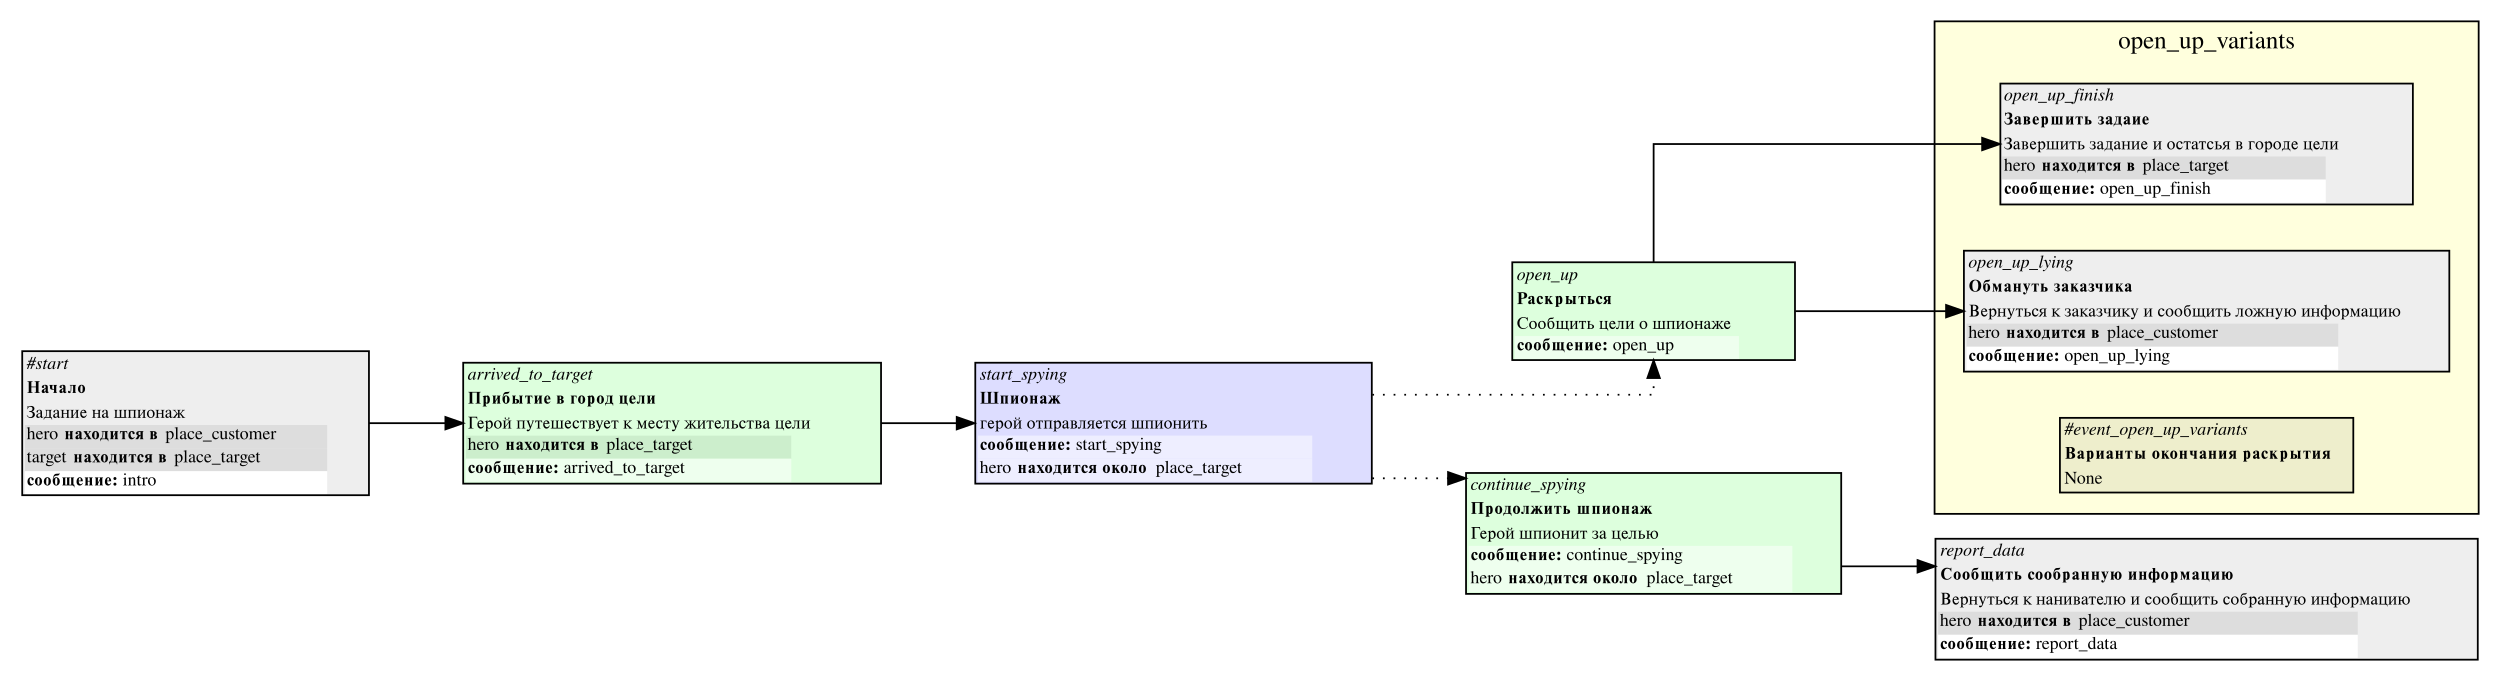
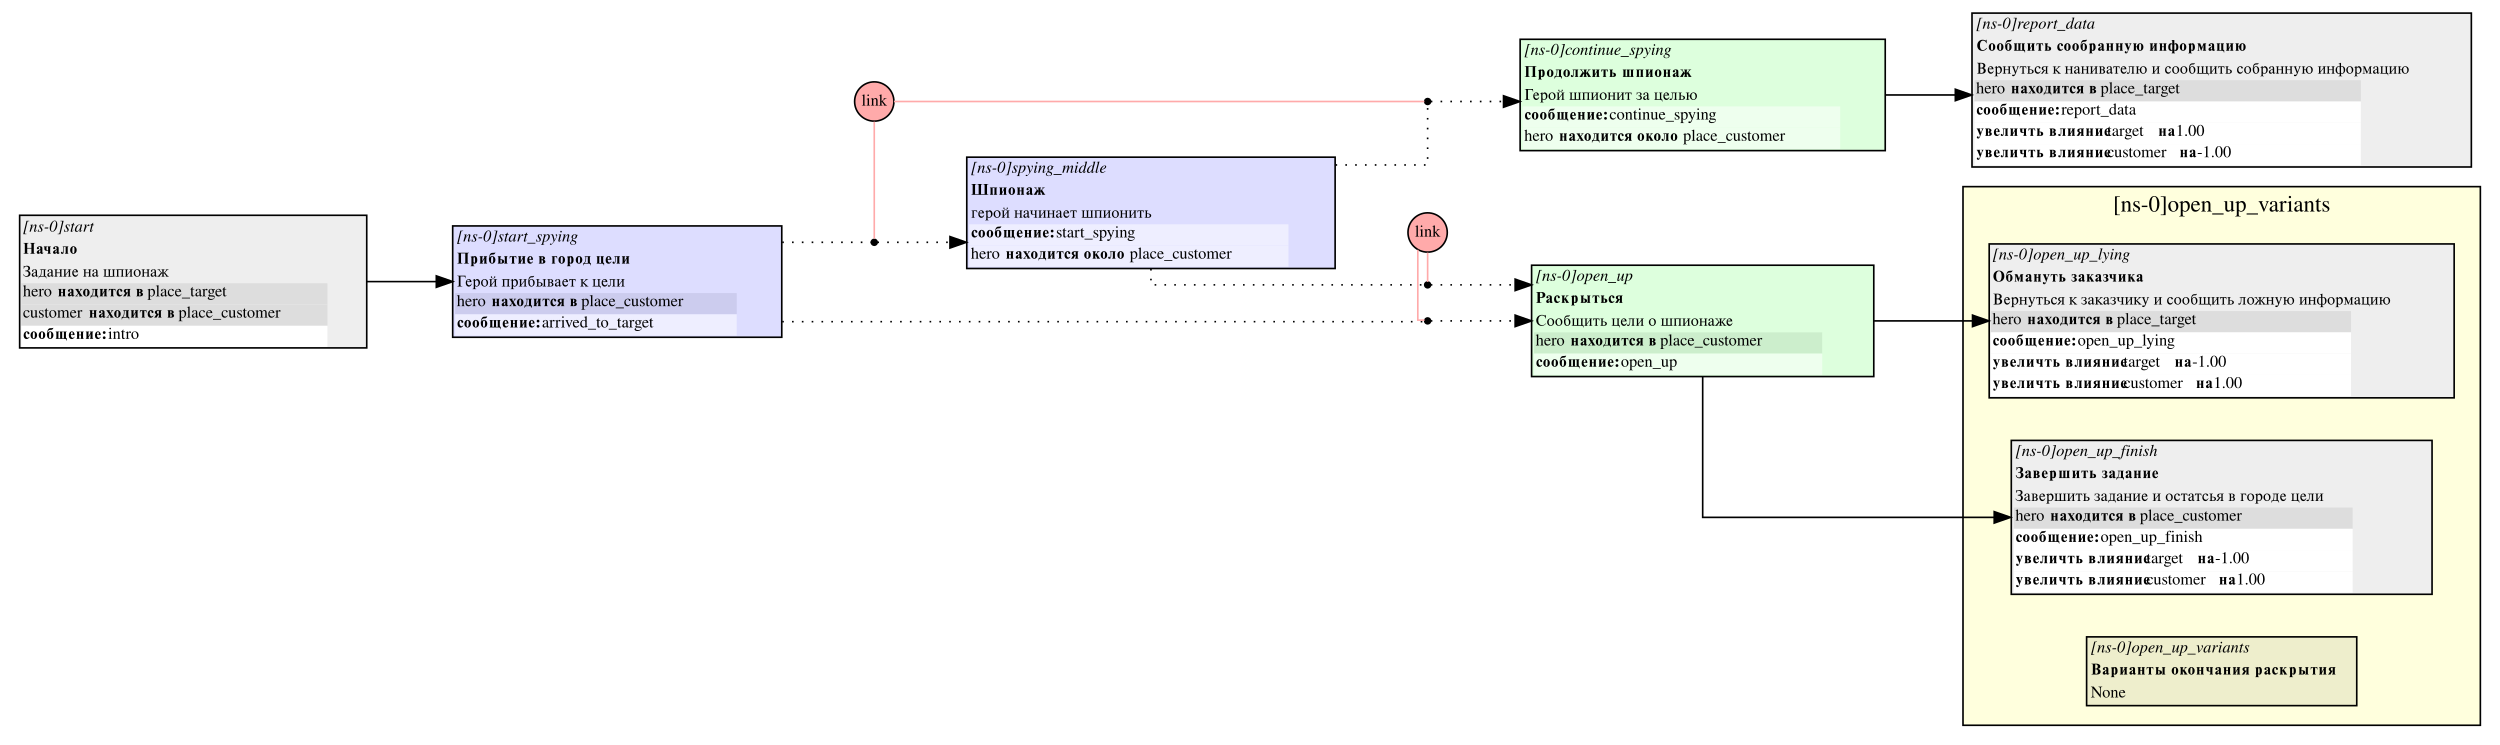
- <svg xmlns="http://www.w3.org/2000/svg" width="1406pt" height="379pt" viewBox="0.00 0.00 1406.00 379.00">
-   <g id="graph0" class="graph" transform="scale(1 1) rotate(0) translate(4 375)">
-     <polygon fill="white" stroke="white" points="-4,4 -4,-375 1402,-375 1402,4 -4,4" />
+ <svg xmlns="http://www.w3.org/2000/svg" width="1527pt" height="455pt" viewBox="0.00 0.00 1527.00 455.00">
+   <g id="graph0" class="graph" transform="scale(1 1) rotate(0) translate(4 451)">
+     <polygon fill="white" stroke="white" points="-4,4 -4,-451 1523,-451 1523,4 -4,4" />
    <g id="clust1" class="cluster">
-       <polygon fill="#ffffdd" stroke="black" points="1084,-86 1084,-363 1390,-363 1390,-86 1084,-86" />
-       <text text-anchor="middle" x="1237" y="-347.8" font-family="Times,serif" font-size="14.00">open_up_variants</text>
+       <polygon fill="#ffffdd" stroke="black" points="1195,-8 1195,-337 1511,-337 1511,-8 1195,-8" />
+       <text text-anchor="middle" x="1353" y="-321.8" font-family="Times,serif" font-size="14.00">[ns-0]open_up_variants</text>
    </g>
    <g id="node1" class="node">
-       <polygon fill="#eeeeee" stroke="none" points="1084.5,-4 1084.5,-72 1389.5,-72 1389.5,-4 1084.5,-4" />
-       <text text-anchor="start" x="1087" y="-62.5" font-family="Times,serif" font-style="italic" font-size="10.00">report_data</text>
-       <text text-anchor="start" x="1087" y="-49" font-family="Times,serif" font-weight="bold" font-size="10.00">Сообщить сообранную информацию</text>
-       <text text-anchor="start" x="1087" y="-35" font-family="Times,serif" font-size="10.00">Вернуться к нанивателю и сообщить собранную информацию</text>
-       <polygon fill="#dddddd" stroke="none" points="1086,-18 1086,-31 1322,-31 1322,-18 1086,-18" />
-       <text text-anchor="start" x="1087" y="-23" font-family="Times,serif" font-size="10.00">hero </text>
-       <text text-anchor="start" x="1108" y="-23" font-family="Times,serif" font-weight="bold" font-size="10.00">находится в </text>
-       <text text-anchor="start" x="1165" y="-23" font-family="Times,serif" font-size="10.00"> place_customer</text>
-       <polygon fill="#ffffff" stroke="none" points="1086,-5 1086,-18 1322,-18 1322,-5 1086,-5" />
-       <text text-anchor="start" x="1087" y="-10" font-family="Times,serif" font-weight="bold" font-size="10.00">сообщение: </text>
-       <text text-anchor="start" x="1141" y="-10" font-family="Times,serif" font-size="10.00"> report_data</text>
-       <polygon fill="none" stroke="black" points="1084.5,-4 1084.5,-72 1389.5,-72 1389.5,-4 1084.5,-4" />
+       <polygon fill="#ddddff" stroke="none" points="272.5,-245 272.5,-313 473.5,-313 473.5,-245 272.5,-245" />
+       <text text-anchor="start" x="275" y="-303.5" font-family="Times,serif" font-style="italic" font-size="10.00">[ns-0]start_spying</text>
+       <text text-anchor="start" x="275" y="-290" font-family="Times,serif" font-weight="bold" font-size="10.00">Прибытие в город цели</text>
+       <text text-anchor="start" x="275" y="-276" font-family="Times,serif" font-size="10.00">Герой прибывает к цели</text>
+       <polygon fill="#ccccee" stroke="none" points="274,-259 274,-272 446,-272 446,-259 274,-259" />
+       <text text-anchor="start" x="275" y="-264" font-family="Times,serif" font-size="10.00">hero </text>
+       <text text-anchor="start" x="296" y="-264" font-family="Times,serif" font-weight="bold" font-size="10.00">находится в</text>
+       <text text-anchor="start" x="351" y="-264" font-family="Times,serif" font-size="10.00"> place_customer</text>
+       <polygon fill="#eeeeff" stroke="none" points="274,-246 274,-259 446,-259 446,-246 274,-246" />
+       <text text-anchor="start" x="275" y="-251" font-family="Times,serif" font-weight="bold" font-size="10.00">сообщение:</text>
+       <text text-anchor="start" x="327" y="-251" font-family="Times,serif" font-size="10.00"> arrived_to_target</text>
+       <polygon fill="none" stroke="black" points="272.5,-245 272.5,-313 473.5,-313 473.5,-245 272.5,-245" />
+     </g>
+     <g id="node11" class="node">
+       <ellipse fill="black" stroke="black" cx="868" cy="-255" rx="1.8" ry="1.8" />
+     </g>
+     <g id="edge14" class="edge">
+       <path fill="none" stroke="black" stroke-dasharray="1,5" d="M473.767,-254.533C611.148,-254.533 842.93,-254.533 866.116,-254.533" />
+     </g>
+     <g id="node14" class="node">
+       <ellipse fill="black" stroke="black" cx="530" cy="-303" rx="1.8" ry="1.8" />
+     </g>
+     <g id="edge10" class="edge">
+       <path fill="none" stroke="black" stroke-dasharray="1,5" d="M473.763,-303C499.56,-303 521.861,-303 528.2,-303" />
    </g>
    <g id="node2" class="node">
-       <polygon fill="#ddffdd" stroke="none" points="256.5,-103 256.5,-171 491.5,-171 491.5,-103 256.5,-103" />
-       <text text-anchor="start" x="259" y="-161.5" font-family="Times,serif" font-style="italic" font-size="10.00">arrived_to_target</text>
-       <text text-anchor="start" x="259" y="-148" font-family="Times,serif" font-weight="bold" font-size="10.00">Прибытие в город цели</text>
-       <text text-anchor="start" x="259" y="-134" font-family="Times,serif" font-size="10.00">Герой путешествует к месту жительства цели</text>
-       <polygon fill="#cceecc" stroke="none" points="258,-117 258,-130 441,-130 441,-117 258,-117" />
-       <text text-anchor="start" x="259" y="-122" font-family="Times,serif" font-size="10.00">hero </text>
-       <text text-anchor="start" x="280" y="-122" font-family="Times,serif" font-weight="bold" font-size="10.00">находится в </text>
-       <text text-anchor="start" x="337" y="-122" font-family="Times,serif" font-size="10.00"> place_target</text>
-       <polygon fill="#eeffee" stroke="none" points="258,-104 258,-117 441,-117 441,-104 258,-104" />
-       <text text-anchor="start" x="259" y="-109" font-family="Times,serif" font-weight="bold" font-size="10.00">сообщение: </text>
-       <text text-anchor="start" x="313" y="-109" font-family="Times,serif" font-size="10.00"> arrived_to_target</text>
-       <polygon fill="none" stroke="black" points="256.5,-103 256.5,-171 491.5,-171 491.5,-103 256.5,-103" />
+       <polygon fill="#eeeeee" stroke="none" points="8,-238.5 8,-319.5 220,-319.5 220,-238.5 8,-238.5" />
+       <text text-anchor="start" x="10" y="-309.5" font-family="Times,serif" font-style="italic" font-size="10.00">[ns-0]start</text>
+       <text text-anchor="start" x="10" y="-296" font-family="Times,serif" font-weight="bold" font-size="10.00">Начало</text>
+       <text text-anchor="start" x="10" y="-282" font-family="Times,serif" font-size="10.00">Задание на шпионаж</text>
+       <polygon fill="#dddddd" stroke="none" points="9,-265 9,-278 196,-278 196,-265 9,-265" />
+       <text text-anchor="start" x="10" y="-270" font-family="Times,serif" font-size="10.00">hero </text>
+       <text text-anchor="start" x="31" y="-270" font-family="Times,serif" font-weight="bold" font-size="10.00">находится в</text>
+       <text text-anchor="start" x="86" y="-270" font-family="Times,serif" font-size="10.00"> place_target</text>
+       <polygon fill="#dddddd" stroke="none" points="9,-252 9,-265 196,-265 196,-252 9,-252" />
+       <text text-anchor="start" x="10" y="-257" font-family="Times,serif" font-size="10.00">customer </text>
+       <text text-anchor="start" x="50" y="-257" font-family="Times,serif" font-weight="bold" font-size="10.00">находится в</text>
+       <text text-anchor="start" x="105" y="-257" font-family="Times,serif" font-size="10.00"> place_customer</text>
+       <polygon fill="#ffffff" stroke="none" points="9,-239 9,-252 196,-252 196,-239 9,-239" />
+       <text text-anchor="start" x="10" y="-244" font-family="Times,serif" font-weight="bold" font-size="10.00">сообщение:</text>
+       <text text-anchor="start" x="62" y="-244" font-family="Times,serif" font-size="10.00"> intro</text>
+       <polygon fill="none" stroke="black" points="8,-238.5 8,-319.5 220,-319.5 220,-238.5 8,-238.5" />
+     </g>
+     <g id="edge13" class="edge">
+       <path fill="none" stroke="black" d="M220.093,-279C220.093,-279 262.499,-279 262.499,-279" />
+       <polygon fill="black" stroke="black" points="262.499,-282.5 272.499,-279 262.499,-275.5 262.499,-282.5" />
+     </g>
+     <g id="node3" class="node">
+       <polygon fill="#eeeeee" stroke="none" points="1211,-208 1211,-302 1495,-302 1495,-208 1211,-208" />
+       <text text-anchor="start" x="1213" y="-292.5" font-family="Times,serif" font-style="italic" font-size="10.00">[ns-0]open_up_lying</text>
+       <text text-anchor="start" x="1213" y="-279" font-family="Times,serif" font-weight="bold" font-size="10.00">Обмануть заказчика</text>
+       <text text-anchor="start" x="1213" y="-265" font-family="Times,serif" font-size="10.00">Вернуться к заказчику и сообщить ложную информацию</text>
+       <polygon fill="#dddddd" stroke="none" points="1212,-248 1212,-261 1432,-261 1432,-248 1212,-248" />
+       <text text-anchor="start" x="1213" y="-253" font-family="Times,serif" font-size="10.00">hero </text>
+       <text text-anchor="start" x="1234" y="-253" font-family="Times,serif" font-weight="bold" font-size="10.00">находится в</text>
+       <text text-anchor="start" x="1289" y="-253" font-family="Times,serif" font-size="10.00"> place_target</text>
+       <polygon fill="#ffffff" stroke="none" points="1212,-235 1212,-248 1432,-248 1432,-235 1212,-235" />
+       <text text-anchor="start" x="1213" y="-240" font-family="Times,serif" font-weight="bold" font-size="10.00">сообщение:</text>
+       <text text-anchor="start" x="1265" y="-240" font-family="Times,serif" font-size="10.00"> open_up_lying</text>
+       <polygon fill="#ffffff" stroke="none" points="1212,-222 1212,-235 1432,-235 1432,-222 1212,-222" />
+       <text text-anchor="start" x="1213" y="-227" font-family="Times,serif" font-weight="bold" font-size="10.00">увеличть влияние</text>
+       <text text-anchor="start" x="1293" y="-227" font-family="Times,serif" font-size="10.00">  target </text>
+       <text text-anchor="start" x="1324" y="-227" font-family="Times,serif" font-weight="bold" font-size="10.00">на</text>
+       <text text-anchor="start" x="1335" y="-227" font-family="Times,serif" font-size="10.00"> -1.00</text>
+       <polygon fill="#ffffff" stroke="none" points="1212,-209 1212,-222 1432,-222 1432,-209 1212,-209" />
+       <text text-anchor="start" x="1213" y="-214" font-family="Times,serif" font-weight="bold" font-size="10.00">увеличть влияние</text>
+       <text text-anchor="start" x="1293" y="-214" font-family="Times,serif" font-size="10.00">  customer </text>
+       <text text-anchor="start" x="1337" y="-214" font-family="Times,serif" font-weight="bold" font-size="10.00">на</text>
+       <text text-anchor="start" x="1348" y="-214" font-family="Times,serif" font-size="10.00"> 1.00</text>
+       <polygon fill="none" stroke="black" points="1211,-208 1211,-302 1495,-302 1495,-208 1211,-208" />
+     </g>
+     <g id="node4" class="node">
+       <polygon fill="#eeeeee" stroke="none" points="1224.5,-88 1224.5,-182 1481.5,-182 1481.5,-88 1224.5,-88" />
+       <text text-anchor="start" x="1227" y="-172.5" font-family="Times,serif" font-style="italic" font-size="10.00">[ns-0]open_up_finish</text>
+       <text text-anchor="start" x="1227" y="-159" font-family="Times,serif" font-weight="bold" font-size="10.00">Завершить задание</text>
+       <text text-anchor="start" x="1227" y="-145" font-family="Times,serif" font-size="10.00">Завершить задание и остатсья в городе цели</text>
+       <polygon fill="#dddddd" stroke="none" points="1226,-128 1226,-141 1433,-141 1433,-128 1226,-128" />
+       <text text-anchor="start" x="1227" y="-133" font-family="Times,serif" font-size="10.00">hero </text>
+       <text text-anchor="start" x="1248" y="-133" font-family="Times,serif" font-weight="bold" font-size="10.00">находится в</text>
+       <text text-anchor="start" x="1303" y="-133" font-family="Times,serif" font-size="10.00"> place_customer</text>
+       <polygon fill="#ffffff" stroke="none" points="1226,-115 1226,-128 1433,-128 1433,-115 1226,-115" />
+       <text text-anchor="start" x="1227" y="-120" font-family="Times,serif" font-weight="bold" font-size="10.00">сообщение:</text>
+       <text text-anchor="start" x="1279" y="-120" font-family="Times,serif" font-size="10.00"> open_up_finish</text>
+       <polygon fill="#ffffff" stroke="none" points="1226,-102 1226,-115 1433,-115 1433,-102 1226,-102" />
+       <text text-anchor="start" x="1227" y="-107" font-family="Times,serif" font-weight="bold" font-size="10.00">увеличть влияние</text>
+       <text text-anchor="start" x="1307" y="-107" font-family="Times,serif" font-size="10.00">  target </text>
+       <text text-anchor="start" x="1338" y="-107" font-family="Times,serif" font-weight="bold" font-size="10.00">на</text>
+       <text text-anchor="start" x="1349" y="-107" font-family="Times,serif" font-size="10.00"> -1.00</text>
+       <polygon fill="#ffffff" stroke="none" points="1226,-89 1226,-102 1433,-102 1433,-89 1226,-89" />
+       <text text-anchor="start" x="1227" y="-94" font-family="Times,serif" font-weight="bold" font-size="10.00">увеличть влияние</text>
+       <text text-anchor="start" x="1307" y="-94" font-family="Times,serif" font-size="10.00">  customer </text>
+       <text text-anchor="start" x="1351" y="-94" font-family="Times,serif" font-weight="bold" font-size="10.00">на</text>
+       <text text-anchor="start" x="1362" y="-94" font-family="Times,serif" font-size="10.00"> 1.00</text>
+       <polygon fill="none" stroke="black" points="1224.5,-88 1224.5,-182 1481.5,-182 1481.5,-88 1224.5,-88" />
+     </g>
+     <g id="node5" class="node">
+       <polygon fill="#eeeeee" stroke="none" points="1200.5,-349 1200.5,-443 1505.5,-443 1505.5,-349 1200.5,-349" />
+       <text text-anchor="start" x="1203" y="-433.5" font-family="Times,serif" font-style="italic" font-size="10.00">[ns-0]report_data</text>
+       <text text-anchor="start" x="1203" y="-420" font-family="Times,serif" font-weight="bold" font-size="10.00">Сообщить сообранную информацию</text>
+       <text text-anchor="start" x="1203" y="-406" font-family="Times,serif" font-size="10.00">Вернуться к нанивателю и сообщить собранную информацию</text>
+       <polygon fill="#dddddd" stroke="none" points="1202,-389 1202,-402 1438,-402 1438,-389 1202,-389" />
+       <text text-anchor="start" x="1203" y="-394" font-family="Times,serif" font-size="10.00">hero </text>
+       <text text-anchor="start" x="1224" y="-394" font-family="Times,serif" font-weight="bold" font-size="10.00">находится в</text>
+       <text text-anchor="start" x="1279" y="-394" font-family="Times,serif" font-size="10.00"> place_target</text>
+       <polygon fill="#ffffff" stroke="none" points="1202,-376 1202,-389 1438,-389 1438,-376 1202,-376" />
+       <text text-anchor="start" x="1203" y="-381" font-family="Times,serif" font-weight="bold" font-size="10.00">сообщение:</text>
+       <text text-anchor="start" x="1255" y="-381" font-family="Times,serif" font-size="10.00"> report_data</text>
+       <polygon fill="#ffffff" stroke="none" points="1202,-363 1202,-376 1438,-376 1438,-363 1202,-363" />
+       <text text-anchor="start" x="1203" y="-368" font-family="Times,serif" font-weight="bold" font-size="10.00">увеличть влияние</text>
+       <text text-anchor="start" x="1283" y="-368" font-family="Times,serif" font-size="10.00">  target </text>
+       <text text-anchor="start" x="1314" y="-368" font-family="Times,serif" font-weight="bold" font-size="10.00">на</text>
+       <text text-anchor="start" x="1325" y="-368" font-family="Times,serif" font-size="10.00"> 1.00</text>
+       <polygon fill="#ffffff" stroke="none" points="1202,-350 1202,-363 1438,-363 1438,-350 1202,-350" />
+       <text text-anchor="start" x="1203" y="-355" font-family="Times,serif" font-weight="bold" font-size="10.00">увеличть влияние</text>
+       <text text-anchor="start" x="1283" y="-355" font-family="Times,serif" font-size="10.00">  customer </text>
+       <text text-anchor="start" x="1327" y="-355" font-family="Times,serif" font-weight="bold" font-size="10.00">на</text>
+       <text text-anchor="start" x="1338" y="-355" font-family="Times,serif" font-size="10.00"> -1.00</text>
+       <polygon fill="none" stroke="black" points="1200.5,-349 1200.5,-443 1505.5,-443 1505.5,-349 1200.5,-349" />
+     </g>
+     <g id="node6" class="node">
+       <polygon fill="#ddffdd" stroke="none" points="924.5,-359 924.5,-427 1147.5,-427 1147.5,-359 924.5,-359" />
+       <text text-anchor="start" x="927" y="-417.5" font-family="Times,serif" font-style="italic" font-size="10.00">[ns-0]continue_spying</text>
+       <text text-anchor="start" x="927" y="-404" font-family="Times,serif" font-weight="bold" font-size="10.00">Продолжить шпионаж</text>
+       <text text-anchor="start" x="927" y="-390" font-family="Times,serif" font-size="10.00">Герой шпионит за целью</text>
+       <polygon fill="#eeffee" stroke="none" points="926,-373 926,-386 1120,-386 1120,-373 926,-373" />
+       <text text-anchor="start" x="927" y="-378" font-family="Times,serif" font-weight="bold" font-size="10.00">сообщение:</text>
+       <text text-anchor="start" x="979" y="-378" font-family="Times,serif" font-size="10.00"> continue_spying</text>
+       <polygon fill="#eeffee" stroke="none" points="926,-360 926,-373 1120,-373 1120,-360 926,-360" />
+       <text text-anchor="start" x="927" y="-365" font-family="Times,serif" font-size="10.00">hero </text>
+       <text text-anchor="start" x="948" y="-365" font-family="Times,serif" font-weight="bold" font-size="10.00">находится около</text>
+       <text text-anchor="start" x="1024" y="-365" font-family="Times,serif" font-size="10.00"> place_customer</text>
+       <polygon fill="none" stroke="black" points="924.5,-359 924.5,-427 1147.5,-427 1147.5,-359 924.5,-359" />
+     </g>
+     <g id="edge16" class="edge">
+       <path fill="none" stroke="black" d="M1147.76,-393C1147.76,-393 1190.32,-393 1190.32,-393" />
+       <polygon fill="black" stroke="black" points="1190.32,-396.5 1200.32,-393 1190.32,-389.5 1190.32,-396.5" />
    </g>
    <g id="node7" class="node">
-       <polygon fill="#ddddff" stroke="none" points="544.5,-103 544.5,-171 767.5,-171 767.5,-103 544.5,-103" />
-       <text text-anchor="start" x="547" y="-161.5" font-family="Times,serif" font-style="italic" font-size="10.00">start_spying</text>
-       <text text-anchor="start" x="547" y="-148" font-family="Times,serif" font-weight="bold" font-size="10.00">Шпионаж</text>
-       <text text-anchor="start" x="547" y="-134" font-family="Times,serif" font-size="10.00">герой отправляется шпионить</text>
-       <polygon fill="#eeeeff" stroke="none" points="546,-117 546,-130 734,-130 734,-117 546,-117" />
-       <text text-anchor="start" x="547" y="-122" font-family="Times,serif" font-weight="bold" font-size="10.00">сообщение: </text>
-       <text text-anchor="start" x="601" y="-122" font-family="Times,serif" font-size="10.00"> start_spying</text>
-       <polygon fill="#eeeeff" stroke="none" points="546,-104 546,-117 734,-117 734,-104 546,-104" />
-       <text text-anchor="start" x="547" y="-109" font-family="Times,serif" font-size="10.00">hero </text>
-       <text text-anchor="start" x="568" y="-109" font-family="Times,serif" font-weight="bold" font-size="10.00">находится около </text>
-       <text text-anchor="start" x="646" y="-109" font-family="Times,serif" font-size="10.00"> place_target</text>
-       <polygon fill="none" stroke="black" points="544.5,-103 544.5,-171 767.5,-171 767.5,-103 544.5,-103" />
+       <polygon fill="#ddddff" stroke="none" points="586.5,-287 586.5,-355 811.5,-355 811.5,-287 586.5,-287" />
+       <text text-anchor="start" x="589" y="-345.5" font-family="Times,serif" font-style="italic" font-size="10.00">[ns-0]spying_middle</text>
+       <text text-anchor="start" x="589" y="-332" font-family="Times,serif" font-weight="bold" font-size="10.00">Шпионаж</text>
+       <text text-anchor="start" x="589" y="-318" font-family="Times,serif" font-size="10.00">герой начинает шпионить</text>
+       <polygon fill="#eeeeff" stroke="none" points="588,-301 588,-314 783,-314 783,-301 588,-301" />
+       <text text-anchor="start" x="589" y="-306" font-family="Times,serif" font-weight="bold" font-size="10.00">сообщение:</text>
+       <text text-anchor="start" x="641" y="-306" font-family="Times,serif" font-size="10.00"> start_spying</text>
+       <polygon fill="#eeeeff" stroke="none" points="588,-288 588,-301 783,-301 783,-288 588,-288" />
+       <text text-anchor="start" x="589" y="-293" font-family="Times,serif" font-size="10.00">hero </text>
+       <text text-anchor="start" x="610" y="-293" font-family="Times,serif" font-weight="bold" font-size="10.00">находится около</text>
+       <text text-anchor="start" x="686" y="-293" font-family="Times,serif" font-size="10.00"> place_customer</text>
+       <polygon fill="none" stroke="black" points="586.5,-287 586.5,-355 811.5,-355 811.5,-287 586.5,-287" />
+     </g>
+     <g id="node12" class="node">
+       <ellipse fill="black" stroke="black" cx="868" cy="-277" rx="1.8" ry="1.8" />
+     </g>
+     <g id="edge7" class="edge">
+       <path fill="none" stroke="black" stroke-dasharray="1,5" d="M699,-286.765C699,-281.085 699,-277 699,-277 699,-277 847.535,-277 866.102,-277" />
+     </g>
+     <g id="node15" class="node">
+       <ellipse fill="black" stroke="black" cx="868" cy="-389" rx="1.8" ry="1.8" />
+     </g>
+     <g id="edge5" class="edge">
+       <path fill="none" stroke="black" stroke-dasharray="1,5" d="M811.725,-350.25C842.726,-350.25 868,-350.25 868,-350.25 868,-350.25 868,-378.868 868,-386.917" />
+     </g>
+     <g id="node8" class="node">
+       <polygon fill="#ddffdd" stroke="none" points="931.5,-221 931.5,-289 1140.5,-289 1140.5,-221 931.5,-221" />
+       <text text-anchor="start" x="934" y="-279.5" font-family="Times,serif" font-style="italic" font-size="10.00">[ns-0]open_up</text>
+       <text text-anchor="start" x="934" y="-266" font-family="Times,serif" font-weight="bold" font-size="10.00">Раскрыться</text>
+       <text text-anchor="start" x="934" y="-252" font-family="Times,serif" font-size="10.00">Сообщить цели о шпионаже</text>
+       <polygon fill="#cceecc" stroke="none" points="933,-235 933,-248 1109,-248 1109,-235 933,-235" />
+       <text text-anchor="start" x="934" y="-240" font-family="Times,serif" font-size="10.00">hero </text>
+       <text text-anchor="start" x="955" y="-240" font-family="Times,serif" font-weight="bold" font-size="10.00">находится в</text>
+       <text text-anchor="start" x="1010" y="-240" font-family="Times,serif" font-size="10.00"> place_customer</text>
+       <polygon fill="#eeffee" stroke="none" points="933,-222 933,-235 1109,-235 1109,-222 933,-222" />
+       <text text-anchor="start" x="934" y="-227" font-family="Times,serif" font-weight="bold" font-size="10.00">сообщение:</text>
+       <text text-anchor="start" x="986" y="-227" font-family="Times,serif" font-size="10.00"> open_up</text>
+       <polygon fill="none" stroke="black" points="931.5,-221 931.5,-289 1140.5,-289 1140.5,-221 931.5,-221" />
+     </g>
+     <g id="edge9" class="edge">
+       <path fill="none" stroke="black" d="M1140.68,-255C1140.68,-255 1200.82,-255 1200.82,-255" />
+       <polygon fill="black" stroke="black" points="1200.82,-258.5 1210.82,-255 1200.82,-251.5 1200.82,-258.5" />
+     </g>
+     <g id="edge12" class="edge">
+       <path fill="none" stroke="black" d="M1036,-220.934C1036,-185.457 1036,-135 1036,-135 1036,-135 1214.06,-135 1214.06,-135" />
+       <polygon fill="black" stroke="black" points="1214.06,-138.5 1224.06,-135 1214.06,-131.5 1214.06,-138.5" />
+     </g>
+     <g id="node9" class="node">
+       <polygon fill="#eeeecc" stroke="none" points="1270.5,-20 1270.5,-62 1435.5,-62 1435.5,-20 1270.5,-20" />
+       <text text-anchor="start" x="1273" y="-52.5" font-family="Times,serif" font-style="italic" font-size="10.00">[ns-0]open_up_variants</text>
+       <text text-anchor="start" x="1273" y="-39" font-family="Times,serif" font-weight="bold" font-size="10.00">Варианты окончания раскрытия</text>
+       <text text-anchor="start" x="1273" y="-25" font-family="Times,serif" font-size="10.00">None</text>
+       <polygon fill="none" stroke="black" points="1270.5,-20 1270.5,-62 1435.5,-62 1435.5,-20 1270.5,-20" />
+     </g>
+     <g id="node10" class="node">
+       <ellipse fill="#ffaaaa" stroke="black" cx="868" cy="-309" rx="12" ry="12" />
+       <text text-anchor="middle" x="868" y="-306.5" font-family="Times,serif" font-size="10.00">link</text>
+     </g>
+     <g id="edge1" class="edge">
+       <path fill="none" stroke="#ffaaaa" d="M862,-298.424C862,-282.822 862,-255.467 862,-255.467 862,-255.467 864.344,-255.467 866.102,-255.467" />
+     </g>
+     <g id="edge2" class="edge">
+       <path fill="none" stroke="#ffaaaa" d="M868,-296.719C868,-289.951 868,-282.243 868,-278.812" />
+     </g>
+     <g id="edge15" class="edge">
+       <path fill="none" stroke="black" stroke-dasharray="1,5" d="M869.887,-255C869.887,-255 921.454,-255 921.454,-255" />
+       <polygon fill="black" stroke="black" points="921.454,-258.5 931.454,-255 921.454,-251.5 921.454,-258.5" />
+     </g>
+     <g id="edge8" class="edge">
+       <path fill="none" stroke="black" stroke-dasharray="1,5" d="M869.887,-277C869.887,-277 921.454,-277 921.454,-277" />
+       <polygon fill="black" stroke="black" points="921.454,-280.5 931.454,-277 921.454,-273.5 921.454,-280.5" />
+     </g>
+     <g id="node13" class="node">
+       <ellipse fill="#ffaaaa" stroke="black" cx="530" cy="-389" rx="12" ry="12" />
+       <text text-anchor="middle" x="530" y="-386.5" font-family="Times,serif" font-size="10.00">link</text>
    </g>
    <g id="edge3" class="edge">
-       <path fill="none" stroke="black" d="M491.551,-137C491.551,-137 534.061,-137 534.061,-137" />
-       <polygon fill="black" stroke="black" points="534.061,-140.5 544.061,-137 534.061,-133.5 534.061,-140.5" />
-     </g>
-     <g id="node3" class="node">
-       <polygon fill="#eeeeee" stroke="none" points="1121,-260 1121,-328 1353,-328 1353,-260 1121,-260" />
-       <text text-anchor="start" x="1123" y="-318.5" font-family="Times,serif" font-style="italic" font-size="10.00">open_up_finish</text>
-       <text text-anchor="start" x="1123" y="-305" font-family="Times,serif" font-weight="bold" font-size="10.00">Завершить задаие</text>
-       <text text-anchor="start" x="1123" y="-291" font-family="Times,serif" font-size="10.00">Завершить задание и остатсья в городе цели</text>
-       <polygon fill="#dddddd" stroke="none" points="1122,-274 1122,-287 1304,-287 1304,-274 1122,-274" />
-       <text text-anchor="start" x="1123" y="-279" font-family="Times,serif" font-size="10.00">hero </text>
-       <text text-anchor="start" x="1144" y="-279" font-family="Times,serif" font-weight="bold" font-size="10.00">находится в </text>
-       <text text-anchor="start" x="1201" y="-279" font-family="Times,serif" font-size="10.00"> place_target</text>
-       <polygon fill="#ffffff" stroke="none" points="1122,-261 1122,-274 1304,-274 1304,-261 1122,-261" />
-       <text text-anchor="start" x="1123" y="-266" font-family="Times,serif" font-weight="bold" font-size="10.00">сообщение: </text>
-       <text text-anchor="start" x="1177" y="-266" font-family="Times,serif" font-size="10.00"> open_up_finish</text>
-       <polygon fill="none" stroke="black" points="1121,-260 1121,-328 1353,-328 1353,-260 1121,-260" />
-     </g>
-     <g id="node4" class="node">
-       <polygon fill="#ddffdd" stroke="none" points="846.5,-172.5 846.5,-227.5 1005.5,-227.5 1005.5,-172.5 846.5,-172.5" />
-       <text text-anchor="start" x="849" y="-217.5" font-family="Times,serif" font-style="italic" font-size="10.00">open_up</text>
-       <text text-anchor="start" x="849" y="-204" font-family="Times,serif" font-weight="bold" font-size="10.00">Раскрыться</text>
-       <text text-anchor="start" x="849" y="-190" font-family="Times,serif" font-size="10.00">Сообщить цели о шпионаже</text>
-       <polygon fill="#eeffee" stroke="none" points="848,-173 848,-186 974,-186 974,-173 848,-173" />
-       <text text-anchor="start" x="849" y="-178" font-family="Times,serif" font-weight="bold" font-size="10.00">сообщение: </text>
-       <text text-anchor="start" x="903" y="-178" font-family="Times,serif" font-size="10.00"> open_up</text>
-       <polygon fill="none" stroke="black" points="846.5,-172.5 846.5,-227.5 1005.5,-227.5 1005.5,-172.5 846.5,-172.5" />
-     </g>
-     <g id="edge2" class="edge">
-       <path fill="none" stroke="black" d="M926,-227.695C926,-255.422 926,-294 926,-294 926,-294 1110.75,-294 1110.75,-294" />
-       <polygon fill="black" stroke="black" points="1110.75,-297.5 1120.75,-294 1110.75,-290.5 1110.75,-297.5" />
-     </g>
-     <g id="node6" class="node">
-       <polygon fill="#eeeeee" stroke="none" points="1100.5,-166 1100.5,-234 1373.5,-234 1373.5,-166 1100.5,-166" />
-       <text text-anchor="start" x="1103" y="-224.5" font-family="Times,serif" font-style="italic" font-size="10.00">open_up_lying</text>
-       <text text-anchor="start" x="1103" y="-211" font-family="Times,serif" font-weight="bold" font-size="10.00">Обмануть заказчика</text>
-       <text text-anchor="start" x="1103" y="-197" font-family="Times,serif" font-size="10.00">Вернуться к заказчику и сообщить ложную информацию</text>
-       <polygon fill="#dddddd" stroke="none" points="1102,-180 1102,-193 1311,-193 1311,-180 1102,-180" />
-       <text text-anchor="start" x="1103" y="-185" font-family="Times,serif" font-size="10.00">hero </text>
-       <text text-anchor="start" x="1124" y="-185" font-family="Times,serif" font-weight="bold" font-size="10.00">находится в </text>
-       <text text-anchor="start" x="1181" y="-185" font-family="Times,serif" font-size="10.00"> place_customer</text>
-       <polygon fill="#ffffff" stroke="none" points="1102,-167 1102,-180 1311,-180 1311,-167 1102,-167" />
-       <text text-anchor="start" x="1103" y="-172" font-family="Times,serif" font-weight="bold" font-size="10.00">сообщение: </text>
-       <text text-anchor="start" x="1157" y="-172" font-family="Times,serif" font-size="10.00"> open_up_lying</text>
-       <polygon fill="none" stroke="black" points="1100.5,-166 1100.5,-234 1373.5,-234 1373.5,-166 1100.5,-166" />
+       <path fill="none" stroke="#ffaaaa" d="M530,-376.678C530,-355.871 530,-315.067 530,-305.191" />
+     </g>
+     <g id="edge4" class="edge">
+       <path fill="none" stroke="#ffaaaa" d="M542.03,-389C599.183,-389 841.539,-389 866.006,-389" />
+     </g>
+     <g id="edge11" class="edge">
+       <path fill="none" stroke="black" stroke-dasharray="1,5" d="M531.898,-303C531.898,-303 576.245,-303 576.245,-303" />
+       <polygon fill="black" stroke="black" points="576.245,-306.5 586.245,-303 576.245,-299.5 576.245,-306.5" />
    </g>
    <g id="edge6" class="edge">
-       <path fill="none" stroke="black" d="M1005.69,-200C1005.69,-200 1090.47,-200 1090.47,-200" />
-       <polygon fill="black" stroke="black" points="1090.47,-203.5 1100.47,-200 1090.47,-196.5 1090.47,-203.5" />
-     </g>
-     <g id="node5" class="node">
-       <polygon fill="#ddffdd" stroke="none" points="820.5,-41 820.5,-109 1031.5,-109 1031.5,-41 820.5,-41" />
-       <text text-anchor="start" x="823" y="-99.5" font-family="Times,serif" font-style="italic" font-size="10.00">continue_spying</text>
-       <text text-anchor="start" x="823" y="-86" font-family="Times,serif" font-weight="bold" font-size="10.00">Продолжить шпионаж</text>
-       <text text-anchor="start" x="823" y="-72" font-family="Times,serif" font-size="10.00">Герой шпионит за целью</text>
-       <polygon fill="#eeffee" stroke="none" points="822,-55 822,-68 1004,-68 1004,-55 822,-55" />
-       <text text-anchor="start" x="823" y="-60" font-family="Times,serif" font-weight="bold" font-size="10.00">сообщение: </text>
-       <text text-anchor="start" x="877" y="-60" font-family="Times,serif" font-size="10.00"> continue_spying</text>
-       <polygon fill="#eeffee" stroke="none" points="822,-42 822,-55 1004,-55 1004,-42 822,-42" />
-       <text text-anchor="start" x="823" y="-47" font-family="Times,serif" font-size="10.00">hero </text>
-       <text text-anchor="start" x="844" y="-47" font-family="Times,serif" font-weight="bold" font-size="10.00">находится около </text>
-       <text text-anchor="start" x="922" y="-47" font-family="Times,serif" font-size="10.00"> place_target</text>
-       <polygon fill="none" stroke="black" points="820.5,-41 820.5,-109 1031.5,-109 1031.5,-41 820.5,-41" />
-     </g>
-     <g id="edge5" class="edge">
-       <path fill="none" stroke="black" d="M1031.72,-56.5C1031.72,-56.5 1074.42,-56.5 1074.42,-56.5" />
-       <polygon fill="black" stroke="black" points="1074.43,-60 1084.42,-56.5 1074.42,-53 1074.43,-60" />
-     </g>
-     <g id="edge4" class="edge">
-       <path fill="none" stroke="black" stroke-dasharray="1,5" d="M767.768,-153C842.047,-153 926,-153 926,-153 926,-153 926,-162.388 926,-162.388" />
-       <polygon fill="black" stroke="black" points="922.5,-162.388 926,-172.388 929.5,-162.388 922.5,-162.388" />
-     </g>
-     <g id="edge7" class="edge">
-       <path fill="none" stroke="black" stroke-dasharray="1,5" d="M767.768,-106C767.768,-106 810.384,-106 810.384,-106" />
-       <polygon fill="black" stroke="black" points="810.384,-109.5 820.384,-106 810.384,-102.5 810.384,-109.5" />
-     </g>
-     <g id="node8" class="node">
-       <polygon fill="#eeeeee" stroke="none" points="8.5,-96.5 8.5,-177.5 203.5,-177.5 203.5,-96.5 8.5,-96.5" />
-       <text text-anchor="start" x="11" y="-167.5" font-family="Times,serif" font-style="italic" font-size="10.00">#start</text>
-       <text text-anchor="start" x="11" y="-154" font-family="Times,serif" font-weight="bold" font-size="10.00">Начало</text>
-       <text text-anchor="start" x="11" y="-140" font-family="Times,serif" font-size="10.00">Задание на шпионаж</text>
-       <polygon fill="#dddddd" stroke="none" points="10,-123 10,-136 180,-136 180,-123 10,-123" />
-       <text text-anchor="start" x="11" y="-128" font-family="Times,serif" font-size="10.00">hero </text>
-       <text text-anchor="start" x="32" y="-128" font-family="Times,serif" font-weight="bold" font-size="10.00">находится в </text>
-       <text text-anchor="start" x="89" y="-128" font-family="Times,serif" font-size="10.00"> place_customer</text>
-       <polygon fill="#dddddd" stroke="none" points="10,-110 10,-123 180,-123 180,-110 10,-110" />
-       <text text-anchor="start" x="11" y="-115" font-family="Times,serif" font-size="10.00">target </text>
-       <text text-anchor="start" x="37" y="-115" font-family="Times,serif" font-weight="bold" font-size="10.00">находится в </text>
-       <text text-anchor="start" x="94" y="-115" font-family="Times,serif" font-size="10.00"> place_target</text>
-       <polygon fill="#ffffff" stroke="none" points="10,-97 10,-110 180,-110 180,-97 10,-97" />
-       <text text-anchor="start" x="11" y="-102" font-family="Times,serif" font-weight="bold" font-size="10.00">сообщение: </text>
-       <text text-anchor="start" x="65" y="-102" font-family="Times,serif" font-size="10.00"> intro</text>
-       <polygon fill="none" stroke="black" points="8.5,-96.5 8.5,-177.5 203.5,-177.5 203.5,-96.5 8.5,-96.5" />
-     </g>
-     <g id="edge1" class="edge">
-       <path fill="none" stroke="black" d="M203.512,-137C203.512,-137 246.495,-137 246.495,-137" />
-       <polygon fill="black" stroke="black" points="246.496,-140.5 256.495,-137 246.495,-133.5 246.496,-140.5" />
-     </g>
-     <g id="node9" class="node">
-       <polygon fill="#eeeecc" stroke="none" points="1154.5,-98 1154.5,-140 1319.5,-140 1319.5,-98 1154.5,-98" />
-       <text text-anchor="start" x="1157" y="-130.5" font-family="Times,serif" font-style="italic" font-size="10.00">#event_open_up_variants</text>
-       <text text-anchor="start" x="1157" y="-117" font-family="Times,serif" font-weight="bold" font-size="10.00">Варианты окончания раскрытия</text>
-       <text text-anchor="start" x="1157" y="-103" font-family="Times,serif" font-size="10.00">None</text>
-       <polygon fill="none" stroke="black" points="1154.5,-98 1154.5,-140 1319.5,-140 1319.5,-98 1154.5,-98" />
+       <path fill="none" stroke="black" stroke-dasharray="1,5" d="M869.887,-389C869.887,-389 914.35,-389 914.35,-389" />
+       <polygon fill="black" stroke="black" points="914.35,-392.5 924.35,-389 914.35,-385.5 914.35,-392.5" />
    </g>
  </g>
</svg>
